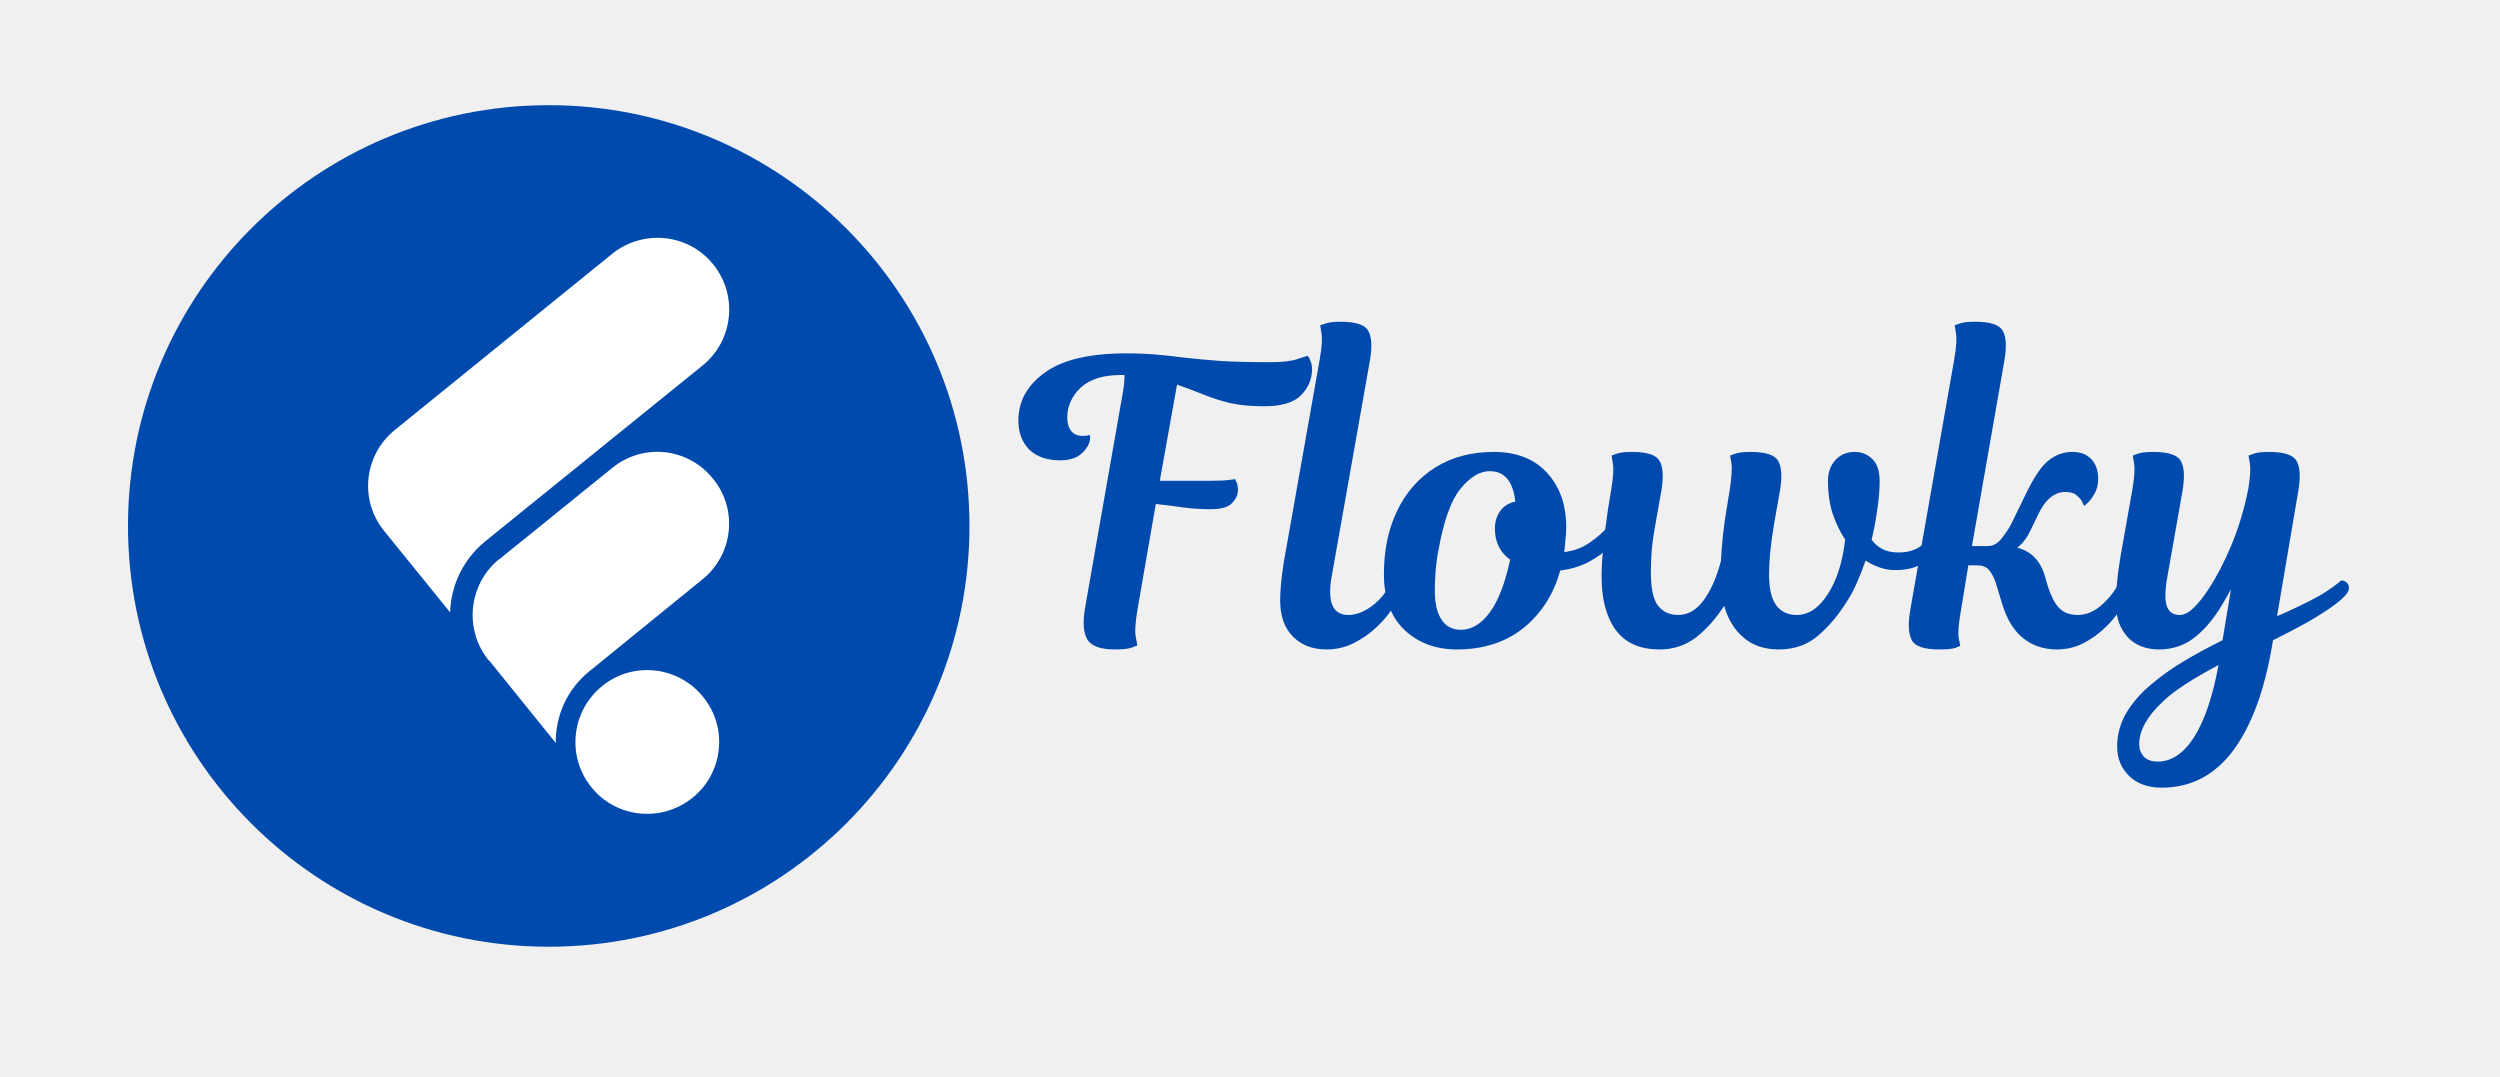
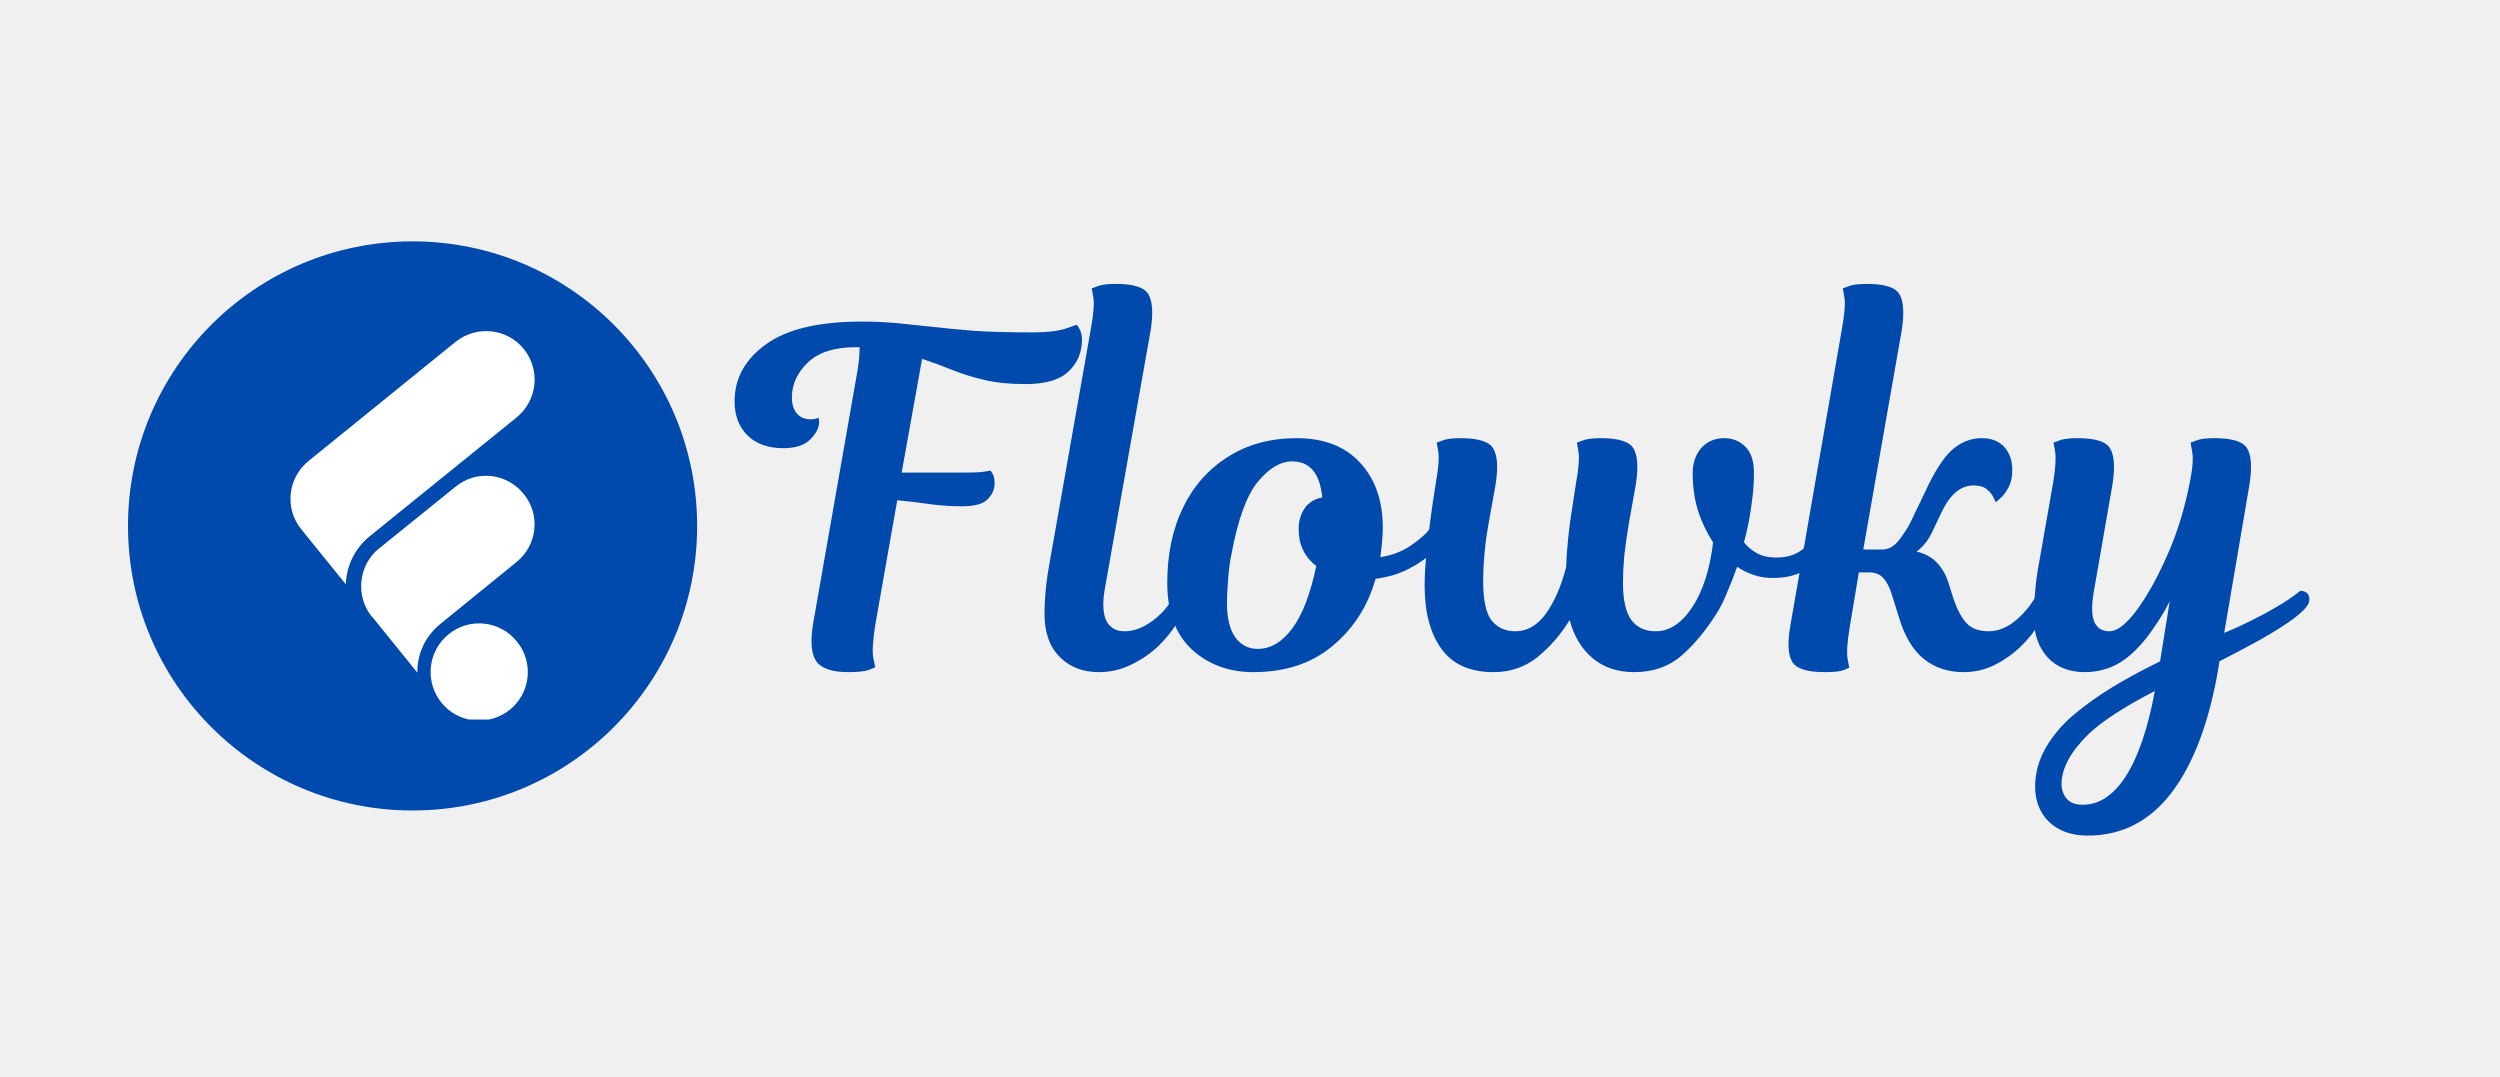
<svg xmlns="http://www.w3.org/2000/svg" width="130" zoomAndPan="magnify" viewBox="0 0 97.5 42" height="56" preserveAspectRatio="xMidYMid meet" version="1.0">
  <defs>
    <g />
-     <clipPath id="da5f9f1487">
-       <path d="M 4.992 4.102 L 37.809 4.102 L 37.809 36.922 L 4.992 36.922 Z M 4.992 4.102 " clip-rule="nonzero" />
+     <clipPath id="70f4bdbe2b">
+       <path d="M 4.992 9.414 L 27.188 9.414 L 27.188 31.609 L 4.992 31.609 Z M 4.992 9.414 " clip-rule="nonzero" />
    </clipPath>
-     <clipPath id="61a00a6dac">
-       <path d="M 21.402 4.102 C 12.34 4.102 4.992 11.449 4.992 20.512 C 4.992 29.574 12.34 36.922 21.402 36.922 C 30.465 36.922 37.809 29.574 37.809 20.512 C 37.809 11.449 30.465 4.102 21.402 4.102 Z M 21.402 4.102 " clip-rule="nonzero" />
+     <clipPath id="a6959a9158">
+       <path d="M 16.09 9.414 C 9.961 9.414 4.992 14.383 4.992 20.512 C 4.992 26.641 9.961 31.609 16.09 31.609 C 22.219 31.609 27.188 26.641 27.188 20.512 C 27.188 14.383 22.219 9.414 16.09 9.414 Z M 16.09 9.414 " clip-rule="nonzero" />
    </clipPath>
-     <clipPath id="0f1ac8acbd">
-       <path d="M 0.992 0.102 L 33.809 0.102 L 33.809 32.922 L 0.992 32.922 Z M 0.992 0.102 " clip-rule="nonzero" />
+     <clipPath id="911e4dd68a">
+       <path d="M 0.992 0.414 L 23.188 0.414 L 23.188 22.609 L 0.992 22.609 Z M 0.992 0.414 " clip-rule="nonzero" />
    </clipPath>
-     <clipPath id="85d4e91016">
-       <path d="M 17.402 0.102 C 8.34 0.102 0.992 7.449 0.992 16.512 C 0.992 25.574 8.34 32.922 17.402 32.922 C 26.465 32.922 33.809 25.574 33.809 16.512 C 33.809 7.449 26.465 0.102 17.402 0.102 Z M 17.402 0.102 " clip-rule="nonzero" />
+     <clipPath id="d7b72956a8">
+       <path d="M 12.09 0.414 C 5.961 0.414 0.992 5.383 0.992 11.512 C 0.992 17.641 5.961 22.609 12.09 22.609 C 18.219 22.609 23.188 17.641 23.188 11.512 C 23.188 5.383 18.219 0.414 12.09 0.414 Z M 12.09 0.414 " clip-rule="nonzero" />
    </clipPath>
-     <clipPath id="a513900adc">
-       <rect x="0" width="34" y="0" height="33" />
+     <clipPath id="b9352c5753">
+       <rect x="0" width="24" y="0" height="23" />
    </clipPath>
-     <clipPath id="f6aa924a7e">
-       <path d="M 14.004 9 L 28.656 9 L 28.656 24 L 14.004 24 Z M 14.004 9 " clip-rule="nonzero" />
+     <clipPath id="442fb3a823">
+       <path d="M 11.086 12.68 L 21 12.68 L 21 23 L 11.086 23 Z M 11.086 12.68 " clip-rule="nonzero" />
    </clipPath>
-     <clipPath id="e94c959887">
-       <path d="M 22 26 L 28.656 26 L 28.656 32 L 22 32 Z M 22 26 " clip-rule="nonzero" />
+     <clipPath id="de5b336e53">
+       <path d="M 16 24 L 21 24 L 21 28.062 L 16 28.062 Z M 16 24 " clip-rule="nonzero" />
    </clipPath>
-     <clipPath id="4796b0e611">
-       <path d="M 18 17 L 28.656 17 L 28.656 29 L 18 29 Z M 18 17 " clip-rule="nonzero" />
-     </clipPath>
-     <clipPath id="6c332c269b">
-       <rect x="0" width="56" y="0" height="24" />
+     <clipPath id="0a2c8c08a5">
+       <rect x="0" width="65" y="0" height="28" />
    </clipPath>
  </defs>
-   <g clip-path="url(#da5f9f1487)">
-     <g clip-path="url(#61a00a6dac)">
-       <g transform="matrix(1, 0, 0, 1, 4, 4)">
-         <g clip-path="url(#a513900adc)">
-           <g clip-path="url(#0f1ac8acbd)">
-             <g clip-path="url(#85d4e91016)">
-               <path fill="#004aad" d="M 0.992 0.102 L 33.809 0.102 L 33.809 32.922 L 0.992 32.922 Z M 0.992 0.102 " fill-opacity="1" fill-rule="nonzero" />
+   <g clip-path="url(#70f4bdbe2b)">
+     <g clip-path="url(#a6959a9158)">
+       <g transform="matrix(1, 0, 0, 1, 4, 9)">
+         <g clip-path="url(#b9352c5753)">
+           <g clip-path="url(#911e4dd68a)">
+             <g clip-path="url(#d7b72956a8)">
+               <path fill="#004aad" d="M 0.992 0.414 L 23.188 0.414 L 23.188 22.609 L 0.992 22.609 Z M 0.992 0.414 " fill-opacity="1" fill-rule="nonzero" />
            </g>
          </g>
        </g>
      </g>
    </g>
  </g>
-   <g clip-path="url(#f6aa924a7e)">
-     <path fill="#ffffff" d="M 15.402 16.766 L 23.871 9.902 C 25.078 8.93 26.848 9.105 27.82 10.316 C 28.789 11.523 28.602 13.289 27.391 14.262 L 18.922 21.113 C 18.055 21.82 17.582 22.852 17.555 23.883 L 14.988 20.715 L 14.977 20.699 C 14.004 19.508 14.195 17.738 15.402 16.766 Z M 15.402 16.766 " fill-opacity="1" fill-rule="evenodd" />
+   <g clip-path="url(#442fb3a823)">
+     <path fill="#ffffff" d="M 12.035 17.977 L 17.762 13.336 C 18.578 12.68 19.773 12.797 20.43 13.613 C 21.09 14.434 20.957 15.629 20.141 16.285 L 14.414 20.918 C 13.828 21.395 13.508 22.09 13.488 22.789 L 11.754 20.648 L 11.746 20.637 C 11.09 19.832 11.219 18.637 12.035 17.977 Z M 12.035 17.977 " fill-opacity="1" fill-rule="evenodd" />
  </g>
-   <g clip-path="url(#e94c959887)">
-     <path fill="#ffffff" d="M 23.488 26.754 C 24.68 25.781 26.449 25.973 27.422 27.18 C 28.395 28.375 28.215 30.141 27.008 31.113 C 25.801 32.086 24.031 31.91 23.062 30.699 C 22.09 29.492 22.281 27.727 23.488 26.754 Z M 23.488 26.754 " fill-opacity="1" fill-rule="evenodd" />
+   <g clip-path="url(#de5b336e53)">
+     <path fill="#ffffff" d="M 17.504 24.73 C 18.309 24.074 19.504 24.203 20.16 25.02 C 20.82 25.828 20.699 27.023 19.883 27.68 C 19.066 28.336 17.871 28.219 17.215 27.402 C 16.555 26.582 16.684 25.387 17.504 24.73 Z M 17.504 24.73 " fill-opacity="1" fill-rule="evenodd" />
  </g>
-   <g clip-path="url(#4796b0e611)">
-     <path fill="#ffffff" d="M 23.871 18.254 C 25.078 17.266 26.832 17.457 27.805 18.668 C 28.789 19.859 28.598 21.629 27.391 22.598 L 23.004 26.164 C 22.117 26.871 21.66 27.918 21.676 28.977 L 19.07 25.75 L 19.055 25.75 C 18.082 24.543 18.273 22.777 19.469 21.805 L 19.48 21.805 Z M 23.871 18.254 " fill-opacity="1" fill-rule="evenodd" />
-   </g>
-   <g transform="matrix(1, 0, 0, 1, 38, 8)">
-     <g clip-path="url(#6c332c269b)">
+   <path fill="#ffffff" d="M 17.762 18.984 C 18.578 18.316 19.762 18.445 20.422 19.262 C 21.09 20.07 20.957 21.266 20.141 21.922 L 17.176 24.332 C 16.578 24.812 16.266 25.52 16.277 26.234 L 14.516 24.055 L 14.504 24.055 C 13.848 23.238 13.977 22.043 14.785 21.383 L 14.793 21.383 Z M 17.762 18.984 " fill-opacity="1" fill-rule="evenodd" />
+   <g transform="matrix(1, 0, 0, 1, 27, 6)">
+     <g clip-path="url(#0a2c8c08a5)">
      <g fill="#004aad" fill-opacity="1">
-         <g transform="translate(2.02927, 17.32814)">
+         <g transform="translate(2.008508, 20.21339)">
          <g>
-             <path d="M 3.891 -11.547 C 4.316 -11.547 4.707 -11.531 5.062 -11.5 C 5.426 -11.469 5.805 -11.426 6.203 -11.375 C 6.598 -11.332 7.055 -11.289 7.578 -11.25 C 8.098 -11.219 8.742 -11.203 9.516 -11.203 C 9.973 -11.203 10.328 -11.242 10.578 -11.328 C 10.836 -11.41 10.969 -11.453 10.969 -11.453 C 11.008 -11.41 11.047 -11.344 11.078 -11.25 C 11.117 -11.164 11.141 -11.062 11.141 -10.938 C 11.141 -10.539 10.992 -10.195 10.703 -9.906 C 10.422 -9.625 9.945 -9.484 9.281 -9.484 C 8.77 -9.484 8.32 -9.523 7.938 -9.609 C 7.562 -9.703 7.207 -9.816 6.875 -9.953 C 6.551 -10.086 6.219 -10.211 5.875 -10.328 L 5.203 -6.578 L 7.219 -6.578 C 7.5 -6.578 7.723 -6.586 7.891 -6.609 C 8.055 -6.629 8.141 -6.641 8.141 -6.641 C 8.141 -6.641 8.156 -6.602 8.188 -6.531 C 8.227 -6.469 8.25 -6.363 8.25 -6.219 C 8.25 -6.031 8.172 -5.859 8.016 -5.703 C 7.867 -5.547 7.594 -5.469 7.188 -5.469 C 6.852 -5.469 6.516 -5.488 6.172 -5.531 C 5.828 -5.582 5.453 -5.629 5.047 -5.672 L 4.344 -1.625 C 4.25 -1.082 4.223 -0.703 4.266 -0.484 C 4.305 -0.266 4.328 -0.156 4.328 -0.156 C 4.328 -0.156 4.258 -0.129 4.125 -0.078 C 3.988 -0.023 3.766 0 3.453 0 C 2.891 0 2.531 -0.129 2.375 -0.391 C 2.219 -0.648 2.191 -1.078 2.297 -1.672 L 3.75 -9.953 C 3.781 -10.129 3.801 -10.27 3.812 -10.375 C 3.82 -10.488 3.828 -10.598 3.828 -10.703 L 3.688 -10.703 C 2.988 -10.703 2.461 -10.535 2.109 -10.203 C 1.766 -9.867 1.594 -9.484 1.594 -9.047 C 1.594 -8.828 1.645 -8.648 1.75 -8.516 C 1.852 -8.391 2.004 -8.328 2.203 -8.328 C 2.285 -8.328 2.348 -8.332 2.391 -8.344 C 2.441 -8.363 2.469 -8.375 2.469 -8.375 C 2.469 -8.375 2.469 -8.363 2.469 -8.344 C 2.477 -8.32 2.484 -8.289 2.484 -8.25 C 2.484 -8.062 2.383 -7.867 2.188 -7.672 C 1.988 -7.473 1.695 -7.375 1.312 -7.375 C 0.801 -7.375 0.398 -7.516 0.109 -7.797 C -0.172 -8.086 -0.312 -8.461 -0.312 -8.922 C -0.312 -9.68 0.031 -10.305 0.719 -10.797 C 1.406 -11.297 2.461 -11.547 3.891 -11.547 Z M 3.891 -11.547 " />
+             <path d="M 4.609 -13.672 C 5.109 -13.672 5.57 -13.648 6 -13.609 C 6.426 -13.566 6.875 -13.52 7.344 -13.469 C 7.812 -13.414 8.352 -13.363 8.969 -13.312 C 9.594 -13.27 10.359 -13.25 11.266 -13.25 C 11.805 -13.25 12.227 -13.297 12.531 -13.391 C 12.832 -13.492 12.984 -13.547 12.984 -13.547 C 13.035 -13.492 13.082 -13.414 13.125 -13.312 C 13.164 -13.219 13.188 -13.098 13.188 -12.953 C 13.188 -12.473 13.016 -12.066 12.672 -11.734 C 12.328 -11.398 11.766 -11.234 10.984 -11.234 C 10.379 -11.234 9.852 -11.285 9.406 -11.391 C 8.957 -11.492 8.535 -11.625 8.141 -11.781 C 7.754 -11.938 7.359 -12.082 6.953 -12.219 L 6.156 -7.781 L 8.547 -7.781 C 8.879 -7.781 9.141 -7.789 9.328 -7.812 C 9.523 -7.844 9.625 -7.859 9.625 -7.859 C 9.625 -7.859 9.648 -7.816 9.703 -7.734 C 9.754 -7.66 9.781 -7.535 9.781 -7.359 C 9.781 -7.129 9.688 -6.922 9.5 -6.734 C 9.32 -6.555 8.992 -6.469 8.516 -6.469 C 8.109 -6.469 7.703 -6.492 7.297 -6.547 C 6.891 -6.609 6.453 -6.66 5.984 -6.703 L 5.141 -1.922 C 5.035 -1.285 5.004 -0.836 5.047 -0.578 C 5.098 -0.316 5.125 -0.188 5.125 -0.188 C 5.125 -0.188 5.047 -0.156 4.891 -0.094 C 4.734 -0.031 4.461 0 4.078 0 C 3.41 0 2.984 -0.156 2.797 -0.469 C 2.617 -0.781 2.594 -1.285 2.719 -1.984 L 4.438 -11.781 C 4.469 -11.988 4.488 -12.156 4.5 -12.281 C 4.508 -12.414 4.516 -12.547 4.516 -12.672 L 4.359 -12.672 C 3.535 -12.672 2.914 -12.473 2.5 -12.078 C 2.082 -11.68 1.875 -11.223 1.875 -10.703 C 1.875 -10.453 1.938 -10.25 2.062 -10.094 C 2.195 -9.938 2.379 -9.859 2.609 -9.859 C 2.703 -9.859 2.773 -9.867 2.828 -9.891 C 2.891 -9.91 2.922 -9.922 2.922 -9.922 C 2.922 -9.922 2.922 -9.906 2.922 -9.875 C 2.93 -9.852 2.938 -9.812 2.938 -9.75 C 2.938 -9.531 2.82 -9.305 2.594 -9.078 C 2.363 -8.848 2.016 -8.734 1.547 -8.734 C 0.953 -8.734 0.484 -8.898 0.141 -9.234 C -0.191 -9.566 -0.359 -10.008 -0.359 -10.562 C -0.359 -11.457 0.047 -12.195 0.859 -12.781 C 1.672 -13.375 2.922 -13.672 4.609 -13.672 Z M 4.609 -13.672 " />
          </g>
        </g>
      </g>
      <g fill="#004aad" fill-opacity="1">
-         <g transform="translate(12.23817, 17.32814)">
+         <g transform="translate(14.09376, 20.21339)">
          <g>
-             <path d="M -0.172 -3.391 L 1.234 -11.328 C 1.316 -11.805 1.336 -12.145 1.297 -12.344 C 1.266 -12.539 1.25 -12.641 1.25 -12.641 C 1.25 -12.641 1.312 -12.66 1.438 -12.703 C 1.562 -12.754 1.766 -12.781 2.047 -12.781 C 2.641 -12.781 3 -12.66 3.125 -12.422 C 3.258 -12.191 3.281 -11.805 3.188 -11.266 L 1.672 -2.703 C 1.609 -2.242 1.633 -1.898 1.75 -1.672 C 1.863 -1.453 2.062 -1.344 2.344 -1.344 C 2.645 -1.344 2.957 -1.461 3.281 -1.703 C 3.602 -1.941 3.859 -2.27 4.047 -2.688 C 4.148 -2.688 4.227 -2.656 4.281 -2.594 C 4.344 -2.531 4.363 -2.426 4.344 -2.281 C 4.301 -2.07 4.203 -1.836 4.047 -1.578 C 3.891 -1.328 3.68 -1.082 3.422 -0.844 C 3.16 -0.602 2.863 -0.398 2.531 -0.234 C 2.207 -0.078 1.863 0 1.5 0 C 0.957 0 0.52 -0.164 0.188 -0.5 C -0.145 -0.832 -0.312 -1.305 -0.312 -1.922 C -0.312 -2.078 -0.301 -2.281 -0.281 -2.531 C -0.258 -2.789 -0.223 -3.078 -0.172 -3.391 Z M -0.172 -3.391 " />
+             <path d="M -0.203 -4.016 L 1.453 -13.406 C 1.555 -13.977 1.586 -14.379 1.547 -14.609 C 1.504 -14.848 1.484 -14.969 1.484 -14.969 C 1.484 -14.969 1.555 -14.992 1.703 -15.047 C 1.848 -15.109 2.086 -15.141 2.422 -15.141 C 3.129 -15.141 3.555 -15 3.703 -14.719 C 3.859 -14.438 3.883 -13.973 3.781 -13.328 L 1.984 -3.188 C 1.898 -2.656 1.926 -2.254 2.062 -1.984 C 2.207 -1.723 2.441 -1.594 2.766 -1.594 C 3.129 -1.594 3.5 -1.734 3.875 -2.016 C 4.258 -2.297 4.566 -2.68 4.797 -3.172 C 4.922 -3.172 5.016 -3.133 5.078 -3.062 C 5.141 -2.988 5.16 -2.867 5.141 -2.703 C 5.086 -2.453 4.969 -2.176 4.781 -1.875 C 4.594 -1.57 4.348 -1.273 4.047 -0.984 C 3.742 -0.703 3.395 -0.469 3 -0.281 C 2.613 -0.094 2.203 0 1.766 0 C 1.141 0 0.629 -0.195 0.234 -0.594 C -0.16 -0.988 -0.359 -1.551 -0.359 -2.281 C -0.359 -2.457 -0.348 -2.695 -0.328 -3 C -0.305 -3.312 -0.266 -3.648 -0.203 -4.016 Z M -0.203 -4.016 " />
          </g>
        </g>
      </g>
      <g fill="#004aad" fill-opacity="1">
-         <g transform="translate(16.44174, 17.32814)">
+         <g transform="translate(19.06993, 20.21339)">
          <g>
-             <path d="M 3.812 -7.703 C 4.707 -7.703 5.398 -7.43 5.891 -6.891 C 6.391 -6.348 6.641 -5.641 6.641 -4.766 C 6.641 -4.598 6.629 -4.43 6.609 -4.266 C 6.598 -4.098 6.582 -3.941 6.562 -3.797 C 6.957 -3.848 7.289 -3.973 7.562 -4.172 C 7.844 -4.367 8.055 -4.551 8.203 -4.719 C 8.348 -4.895 8.422 -4.984 8.422 -4.984 C 8.641 -4.984 8.734 -4.859 8.703 -4.609 C 8.672 -4.43 8.551 -4.234 8.344 -4.016 C 8.133 -3.797 7.863 -3.598 7.531 -3.422 C 7.195 -3.242 6.82 -3.129 6.406 -3.078 C 6.156 -2.16 5.68 -1.414 4.984 -0.844 C 4.285 -0.281 3.414 0 2.375 0 C 1.562 0 0.883 -0.25 0.344 -0.75 C -0.195 -1.258 -0.469 -1.988 -0.469 -2.938 C -0.469 -3.875 -0.297 -4.695 0.047 -5.406 C 0.391 -6.125 0.883 -6.688 1.531 -7.094 C 2.176 -7.5 2.938 -7.703 3.812 -7.703 Z M 3.859 -4.719 C 3.859 -4.977 3.926 -5.203 4.062 -5.391 C 4.195 -5.586 4.395 -5.711 4.656 -5.766 C 4.57 -6.555 4.238 -6.953 3.656 -6.953 C 3.27 -6.953 2.891 -6.723 2.516 -6.266 C 2.148 -5.816 1.863 -5.016 1.656 -3.859 C 1.613 -3.672 1.578 -3.41 1.547 -3.078 C 1.523 -2.742 1.516 -2.477 1.516 -2.281 C 1.516 -1.801 1.602 -1.426 1.781 -1.156 C 1.957 -0.895 2.207 -0.766 2.531 -0.766 C 2.945 -0.766 3.32 -0.988 3.656 -1.438 C 3.988 -1.883 4.254 -2.57 4.453 -3.5 C 4.055 -3.789 3.859 -4.195 3.859 -4.719 Z M 3.859 -4.719 " />
+             <path d="M 4.5 -9.125 C 5.57 -9.125 6.398 -8.801 6.984 -8.156 C 7.566 -7.52 7.859 -6.68 7.859 -5.641 C 7.859 -5.441 7.848 -5.242 7.828 -5.047 C 7.805 -4.859 7.785 -4.672 7.766 -4.484 C 8.223 -4.555 8.617 -4.707 8.953 -4.938 C 9.285 -5.164 9.535 -5.383 9.703 -5.594 C 9.879 -5.801 9.969 -5.906 9.969 -5.906 C 10.227 -5.906 10.336 -5.754 10.297 -5.453 C 10.266 -5.242 10.125 -5.008 9.875 -4.75 C 9.625 -4.488 9.301 -4.254 8.906 -4.047 C 8.508 -3.836 8.066 -3.703 7.578 -3.641 C 7.273 -2.566 6.711 -1.691 5.891 -1.016 C 5.078 -0.336 4.051 0 2.812 0 C 1.852 0 1.051 -0.297 0.406 -0.891 C -0.227 -1.484 -0.547 -2.348 -0.547 -3.484 C -0.547 -4.586 -0.344 -5.562 0.062 -6.406 C 0.469 -7.25 1.051 -7.91 1.812 -8.391 C 2.57 -8.879 3.469 -9.125 4.5 -9.125 Z M 4.578 -5.578 C 4.578 -5.891 4.656 -6.16 4.812 -6.391 C 4.969 -6.617 5.195 -6.758 5.5 -6.812 C 5.406 -7.75 5.016 -8.219 4.328 -8.219 C 3.867 -8.219 3.422 -7.953 2.984 -7.422 C 2.547 -6.891 2.203 -5.941 1.953 -4.578 C 1.898 -4.348 1.859 -4.035 1.828 -3.641 C 1.797 -3.242 1.781 -2.93 1.781 -2.703 C 1.781 -2.129 1.883 -1.688 2.094 -1.375 C 2.312 -1.062 2.609 -0.906 2.984 -0.906 C 3.484 -0.906 3.93 -1.172 4.328 -1.703 C 4.723 -2.234 5.035 -3.047 5.266 -4.141 C 4.805 -4.492 4.578 -4.973 4.578 -5.578 Z M 4.578 -5.578 " />
          </g>
        </g>
      </g>
      <g fill="#004aad" fill-opacity="1">
-         <g transform="translate(24.61791, 17.32814)">
+         <g transform="translate(28.74885, 20.21339)">
          <g>
-             <path d="M 11.312 -3.094 C 11.082 -3.094 10.867 -3.129 10.672 -3.203 C 10.473 -3.273 10.297 -3.363 10.141 -3.469 C 10.035 -3.164 9.926 -2.883 9.812 -2.625 C 9.695 -2.363 9.578 -2.133 9.453 -1.938 C 9.109 -1.375 8.723 -0.91 8.297 -0.547 C 7.879 -0.18 7.363 0 6.75 0 C 6.207 0 5.754 -0.148 5.391 -0.453 C 5.023 -0.766 4.77 -1.18 4.625 -1.703 C 4.32 -1.223 3.961 -0.816 3.547 -0.484 C 3.129 -0.16 2.648 0 2.109 0 C 1.336 0 0.766 -0.254 0.391 -0.766 C 0.023 -1.273 -0.156 -1.969 -0.156 -2.844 C -0.156 -3.227 -0.129 -3.641 -0.078 -4.078 C -0.035 -4.516 0.02 -4.977 0.094 -5.469 L 0.219 -6.234 C 0.301 -6.723 0.32 -7.066 0.281 -7.266 C 0.25 -7.461 0.234 -7.562 0.234 -7.562 C 0.234 -7.562 0.289 -7.582 0.406 -7.625 C 0.531 -7.676 0.738 -7.703 1.031 -7.703 C 1.625 -7.703 1.984 -7.582 2.109 -7.344 C 2.242 -7.113 2.266 -6.723 2.172 -6.172 L 1.953 -4.938 C 1.879 -4.539 1.828 -4.18 1.797 -3.859 C 1.773 -3.535 1.766 -3.25 1.766 -3 C 1.766 -2.375 1.859 -1.941 2.047 -1.703 C 2.242 -1.461 2.504 -1.344 2.828 -1.344 C 3.211 -1.344 3.547 -1.535 3.828 -1.922 C 4.109 -2.305 4.332 -2.816 4.5 -3.453 C 4.531 -4.109 4.602 -4.781 4.719 -5.469 L 4.844 -6.234 C 4.914 -6.723 4.938 -7.066 4.906 -7.266 C 4.875 -7.461 4.859 -7.562 4.859 -7.562 C 4.859 -7.562 4.914 -7.582 5.031 -7.625 C 5.156 -7.676 5.363 -7.703 5.656 -7.703 C 6.25 -7.703 6.609 -7.582 6.734 -7.344 C 6.867 -7.113 6.891 -6.723 6.797 -6.172 L 6.578 -4.938 C 6.504 -4.5 6.453 -4.125 6.422 -3.812 C 6.391 -3.5 6.375 -3.207 6.375 -2.938 C 6.375 -2.375 6.469 -1.969 6.656 -1.719 C 6.844 -1.469 7.109 -1.344 7.453 -1.344 C 7.91 -1.344 8.312 -1.609 8.656 -2.141 C 9.008 -2.672 9.238 -3.383 9.344 -4.281 C 9.133 -4.602 8.969 -4.953 8.844 -5.328 C 8.727 -5.711 8.672 -6.125 8.672 -6.562 C 8.672 -6.895 8.766 -7.164 8.953 -7.375 C 9.148 -7.594 9.406 -7.703 9.719 -7.703 C 9.988 -7.703 10.219 -7.609 10.406 -7.422 C 10.594 -7.242 10.688 -6.953 10.688 -6.547 C 10.688 -6.203 10.656 -5.832 10.594 -5.438 C 10.539 -5.051 10.469 -4.664 10.375 -4.281 C 10.477 -4.133 10.613 -4.016 10.781 -3.922 C 10.957 -3.828 11.172 -3.781 11.422 -3.781 C 11.711 -3.781 11.961 -3.836 12.172 -3.953 C 12.379 -4.078 12.547 -4.219 12.672 -4.375 C 12.805 -4.539 12.906 -4.68 12.969 -4.797 C 13.031 -4.922 13.062 -4.984 13.062 -4.984 C 13.188 -4.984 13.27 -4.941 13.312 -4.859 C 13.352 -4.773 13.363 -4.691 13.344 -4.609 C 13.312 -4.43 13.211 -4.223 13.047 -3.984 C 12.891 -3.742 12.664 -3.535 12.375 -3.359 C 12.082 -3.18 11.727 -3.094 11.312 -3.094 Z M 11.312 -3.094 " />
+             <path d="M 13.391 -3.672 C 13.117 -3.672 12.863 -3.711 12.625 -3.797 C 12.383 -3.879 12.176 -3.984 12 -4.109 C 11.875 -3.754 11.742 -3.422 11.609 -3.109 C 11.484 -2.797 11.348 -2.523 11.203 -2.297 C 10.785 -1.629 10.328 -1.078 9.828 -0.641 C 9.328 -0.211 8.711 0 7.984 0 C 7.336 0 6.797 -0.18 6.359 -0.547 C 5.93 -0.91 5.633 -1.406 5.469 -2.031 C 5.113 -1.457 4.691 -0.973 4.203 -0.578 C 3.711 -0.191 3.145 0 2.5 0 C 1.582 0 0.906 -0.301 0.469 -0.906 C 0.031 -1.508 -0.188 -2.332 -0.188 -3.375 C -0.188 -3.82 -0.156 -4.301 -0.094 -4.812 C -0.039 -5.332 0.023 -5.883 0.109 -6.469 L 0.25 -7.391 C 0.352 -7.953 0.383 -8.352 0.344 -8.594 C 0.301 -8.832 0.281 -8.953 0.281 -8.953 C 0.281 -8.953 0.352 -8.977 0.5 -9.031 C 0.645 -9.094 0.883 -9.125 1.219 -9.125 C 1.926 -9.125 2.352 -8.984 2.5 -8.703 C 2.656 -8.422 2.68 -7.957 2.578 -7.312 L 2.312 -5.828 C 2.227 -5.367 2.172 -4.945 2.141 -4.562 C 2.109 -4.188 2.094 -3.852 2.094 -3.562 C 2.094 -2.812 2.203 -2.297 2.422 -2.016 C 2.648 -1.734 2.961 -1.594 3.359 -1.594 C 3.805 -1.594 4.195 -1.816 4.531 -2.266 C 4.863 -2.723 5.129 -3.328 5.328 -4.078 C 5.359 -4.859 5.441 -5.656 5.578 -6.469 L 5.719 -7.391 C 5.82 -7.953 5.852 -8.352 5.812 -8.594 C 5.77 -8.832 5.75 -8.953 5.75 -8.953 C 5.75 -8.953 5.82 -8.977 5.969 -9.031 C 6.113 -9.094 6.352 -9.125 6.688 -9.125 C 7.395 -9.125 7.82 -8.984 7.969 -8.703 C 8.125 -8.422 8.148 -7.957 8.047 -7.312 L 7.781 -5.828 C 7.695 -5.316 7.633 -4.875 7.594 -4.5 C 7.562 -4.133 7.547 -3.797 7.547 -3.484 C 7.547 -2.816 7.656 -2.332 7.875 -2.031 C 8.094 -1.738 8.41 -1.594 8.828 -1.594 C 9.359 -1.594 9.832 -1.906 10.25 -2.531 C 10.664 -3.164 10.938 -4.008 11.062 -5.062 C 10.812 -5.445 10.613 -5.863 10.469 -6.312 C 10.332 -6.758 10.266 -7.242 10.266 -7.766 C 10.266 -8.148 10.375 -8.473 10.594 -8.734 C 10.82 -8.992 11.125 -9.125 11.5 -9.125 C 11.82 -9.125 12.094 -9.016 12.312 -8.797 C 12.539 -8.586 12.656 -8.238 12.656 -7.75 C 12.656 -7.332 12.617 -6.895 12.547 -6.438 C 12.484 -5.977 12.391 -5.52 12.266 -5.062 C 12.398 -4.895 12.566 -4.754 12.766 -4.641 C 12.973 -4.523 13.223 -4.469 13.516 -4.469 C 13.867 -4.469 14.164 -4.539 14.406 -4.688 C 14.645 -4.832 14.844 -5 15 -5.188 C 15.164 -5.375 15.285 -5.539 15.359 -5.688 C 15.43 -5.832 15.469 -5.906 15.469 -5.906 C 15.613 -5.906 15.707 -5.852 15.75 -5.75 C 15.801 -5.645 15.816 -5.547 15.797 -5.453 C 15.754 -5.242 15.641 -4.992 15.453 -4.703 C 15.266 -4.422 14.992 -4.176 14.641 -3.969 C 14.297 -3.77 13.879 -3.672 13.391 -3.672 Z M 13.391 -3.672 " />
          </g>
        </g>
      </g>
      <g fill="#004aad" fill-opacity="1">
-         <g transform="translate(36.88988, 17.32814)">
+         <g transform="translate(43.27635, 20.21339)">
          <g>
-             <path d="M 1.875 -3.281 L 1.578 -1.469 C 1.492 -0.977 1.469 -0.633 1.5 -0.438 C 1.539 -0.238 1.562 -0.141 1.562 -0.141 C 1.562 -0.141 1.5 -0.113 1.375 -0.062 C 1.25 -0.02 1.039 0 0.75 0 C 0.156 0 -0.203 -0.117 -0.328 -0.359 C -0.461 -0.598 -0.484 -0.988 -0.391 -1.531 L 1.328 -11.328 C 1.41 -11.805 1.43 -12.145 1.391 -12.344 C 1.359 -12.539 1.344 -12.641 1.344 -12.641 C 1.344 -12.641 1.398 -12.66 1.516 -12.703 C 1.641 -12.754 1.848 -12.781 2.141 -12.781 C 2.734 -12.781 3.094 -12.66 3.219 -12.422 C 3.352 -12.191 3.375 -11.805 3.281 -11.266 L 2.016 -4.031 L 2.641 -4.031 C 2.836 -4.031 3.016 -4.129 3.172 -4.328 C 3.336 -4.535 3.469 -4.734 3.562 -4.922 L 4.156 -6.141 C 4.469 -6.773 4.758 -7.191 5.031 -7.391 C 5.301 -7.598 5.602 -7.703 5.938 -7.703 C 6.25 -7.703 6.492 -7.609 6.672 -7.422 C 6.848 -7.234 6.938 -6.977 6.938 -6.656 C 6.938 -6.426 6.891 -6.234 6.797 -6.078 C 6.711 -5.922 6.625 -5.801 6.531 -5.719 C 6.438 -5.633 6.391 -5.594 6.391 -5.594 C 6.391 -5.594 6.367 -5.641 6.328 -5.734 C 6.285 -5.828 6.211 -5.914 6.109 -6 C 6.016 -6.094 5.863 -6.141 5.656 -6.141 C 5.219 -6.141 4.859 -5.832 4.578 -5.219 L 4.312 -4.672 C 4.176 -4.367 4 -4.133 3.781 -3.969 C 4.062 -3.895 4.285 -3.77 4.453 -3.594 C 4.617 -3.426 4.742 -3.219 4.828 -2.969 L 4.984 -2.438 C 5.098 -2.082 5.238 -1.812 5.406 -1.625 C 5.582 -1.438 5.828 -1.344 6.141 -1.344 C 6.473 -1.344 6.789 -1.477 7.094 -1.75 C 7.395 -2.02 7.629 -2.332 7.797 -2.688 C 7.898 -2.688 7.977 -2.656 8.031 -2.594 C 8.094 -2.531 8.113 -2.426 8.094 -2.281 C 8.062 -2.07 7.969 -1.836 7.812 -1.578 C 7.656 -1.328 7.453 -1.082 7.203 -0.844 C 6.953 -0.602 6.664 -0.398 6.344 -0.234 C 6.031 -0.078 5.691 0 5.328 0 C 4.816 0 4.379 -0.145 4.016 -0.438 C 3.648 -0.727 3.375 -1.18 3.188 -1.797 L 2.938 -2.625 C 2.863 -2.832 2.773 -2.992 2.672 -3.109 C 2.566 -3.223 2.41 -3.281 2.203 -3.281 Z M 1.875 -3.281 " />
+             <path d="M 2.219 -3.891 L 1.859 -1.734 C 1.766 -1.16 1.738 -0.754 1.781 -0.516 C 1.82 -0.285 1.844 -0.172 1.844 -0.172 C 1.844 -0.172 1.77 -0.141 1.625 -0.078 C 1.477 -0.023 1.234 0 0.891 0 C 0.18 0 -0.242 -0.141 -0.391 -0.422 C -0.547 -0.711 -0.566 -1.176 -0.453 -1.812 L 1.562 -13.406 C 1.664 -13.977 1.695 -14.379 1.656 -14.609 C 1.613 -14.848 1.594 -14.969 1.594 -14.969 C 1.594 -14.969 1.664 -14.992 1.812 -15.047 C 1.957 -15.109 2.195 -15.141 2.531 -15.141 C 3.238 -15.141 3.664 -15 3.812 -14.719 C 3.969 -14.438 3.992 -13.973 3.891 -13.328 L 2.391 -4.781 L 3.125 -4.781 C 3.363 -4.781 3.578 -4.895 3.766 -5.125 C 3.953 -5.363 4.102 -5.594 4.219 -5.812 L 4.922 -7.281 C 5.285 -8.02 5.629 -8.508 5.953 -8.75 C 6.273 -9 6.629 -9.125 7.016 -9.125 C 7.391 -9.125 7.68 -9.008 7.891 -8.781 C 8.098 -8.551 8.203 -8.25 8.203 -7.875 C 8.203 -7.602 8.148 -7.375 8.047 -7.188 C 7.941 -7 7.832 -6.859 7.719 -6.766 C 7.613 -6.672 7.562 -6.625 7.562 -6.625 C 7.562 -6.625 7.535 -6.676 7.484 -6.781 C 7.441 -6.895 7.359 -7.004 7.234 -7.109 C 7.117 -7.223 6.938 -7.281 6.688 -7.281 C 6.176 -7.281 5.754 -6.914 5.422 -6.188 L 5.109 -5.531 C 4.953 -5.176 4.738 -4.898 4.469 -4.703 C 4.812 -4.617 5.078 -4.473 5.266 -4.266 C 5.461 -4.055 5.609 -3.805 5.703 -3.516 L 5.906 -2.875 C 6.039 -2.469 6.207 -2.148 6.406 -1.922 C 6.602 -1.703 6.895 -1.594 7.281 -1.594 C 7.664 -1.594 8.035 -1.75 8.391 -2.062 C 8.754 -2.383 9.035 -2.754 9.234 -3.172 C 9.348 -3.172 9.438 -3.133 9.5 -3.062 C 9.57 -2.988 9.598 -2.867 9.578 -2.703 C 9.535 -2.453 9.422 -2.176 9.234 -1.875 C 9.055 -1.57 8.816 -1.273 8.516 -0.984 C 8.223 -0.703 7.891 -0.469 7.516 -0.281 C 7.141 -0.094 6.738 0 6.312 0 C 5.695 0 5.176 -0.172 4.75 -0.516 C 4.32 -0.867 4 -1.41 3.781 -2.141 L 3.484 -3.094 C 3.398 -3.352 3.289 -3.551 3.156 -3.688 C 3.031 -3.82 2.848 -3.891 2.609 -3.891 Z M 2.219 -3.891 " />
          </g>
        </g>
      </g>
      <g fill="#004aad" fill-opacity="1">
-         <g transform="translate(44.83508, 17.32814)">
+         <g transform="translate(52.68186, 20.21339)">
          <g>
-             <path d="M 6.797 -6.172 L 5.969 -1.297 C 5.969 -1.297 6.051 -1.332 6.219 -1.406 C 6.383 -1.477 6.598 -1.578 6.859 -1.703 C 7.129 -1.828 7.41 -1.973 7.703 -2.141 C 7.992 -2.316 8.25 -2.5 8.469 -2.688 C 8.57 -2.688 8.648 -2.656 8.703 -2.594 C 8.766 -2.531 8.785 -2.441 8.766 -2.328 C 8.734 -2.191 8.562 -2.004 8.25 -1.766 C 7.969 -1.555 7.602 -1.32 7.156 -1.062 C 6.707 -0.812 6.258 -0.578 5.812 -0.359 L 5.781 -0.172 C 5.477 1.617 4.969 2.992 4.25 3.953 C 3.531 4.91 2.602 5.391 1.469 5.391 C 0.938 5.391 0.516 5.238 0.203 4.938 C -0.109 4.633 -0.266 4.25 -0.266 3.781 C -0.266 3.32 -0.145 2.883 0.094 2.469 C 0.344 2.062 0.656 1.703 1.031 1.391 C 1.426 1.055 1.836 0.758 2.266 0.5 C 2.691 0.238 3.219 -0.047 3.844 -0.359 L 4.172 -2.344 C 4.066 -2.145 3.961 -1.961 3.859 -1.797 C 3.766 -1.629 3.66 -1.469 3.547 -1.312 C 3.223 -0.863 2.883 -0.531 2.531 -0.312 C 2.176 -0.102 1.789 0 1.375 0 C 0.852 0 0.441 -0.16 0.141 -0.484 C -0.16 -0.816 -0.312 -1.25 -0.312 -1.781 C -0.312 -2.07 -0.297 -2.359 -0.266 -2.641 C -0.242 -2.93 -0.195 -3.281 -0.125 -3.688 L 0.328 -6.234 C 0.41 -6.723 0.43 -7.066 0.391 -7.266 C 0.359 -7.461 0.344 -7.562 0.344 -7.562 C 0.344 -7.562 0.398 -7.582 0.516 -7.625 C 0.641 -7.676 0.848 -7.703 1.141 -7.703 C 1.734 -7.703 2.094 -7.582 2.219 -7.344 C 2.352 -7.113 2.375 -6.723 2.281 -6.172 L 1.656 -2.625 C 1.594 -2.176 1.602 -1.848 1.688 -1.641 C 1.781 -1.441 1.941 -1.344 2.172 -1.344 C 2.348 -1.344 2.531 -1.438 2.719 -1.625 C 2.914 -1.812 3.113 -2.062 3.312 -2.375 C 3.613 -2.832 3.906 -3.395 4.188 -4.062 C 4.469 -4.738 4.688 -5.461 4.844 -6.234 C 4.926 -6.723 4.945 -7.066 4.906 -7.266 C 4.875 -7.461 4.859 -7.562 4.859 -7.562 C 4.859 -7.562 4.914 -7.582 5.031 -7.625 C 5.156 -7.676 5.363 -7.703 5.656 -7.703 C 6.25 -7.703 6.609 -7.582 6.734 -7.344 C 6.867 -7.113 6.891 -6.723 6.797 -6.172 Z M 1.312 4.375 C 1.852 4.375 2.328 4.055 2.734 3.422 C 3.141 2.785 3.457 1.848 3.688 0.609 C 2.676 1.141 1.953 1.613 1.516 2.031 C 0.898 2.613 0.594 3.164 0.594 3.688 C 0.594 3.875 0.648 4.035 0.766 4.172 C 0.891 4.305 1.07 4.375 1.312 4.375 Z M 1.312 4.375 " />
+             <path d="M 8.047 -7.312 L 7.062 -1.531 C 7.062 -1.531 7.16 -1.57 7.359 -1.656 C 7.555 -1.738 7.812 -1.859 8.125 -2.016 C 8.445 -2.172 8.773 -2.348 9.109 -2.547 C 9.453 -2.742 9.758 -2.953 10.031 -3.172 C 10.156 -3.172 10.25 -3.133 10.312 -3.062 C 10.375 -2.988 10.395 -2.883 10.375 -2.75 C 10.344 -2.594 10.145 -2.375 9.781 -2.094 C 9.438 -1.844 9 -1.566 8.469 -1.266 C 7.938 -0.973 7.406 -0.691 6.875 -0.422 L 6.844 -0.203 C 6.488 1.91 5.883 3.535 5.031 4.672 C 4.176 5.805 3.078 6.375 1.734 6.375 C 1.109 6.375 0.609 6.195 0.234 5.844 C -0.129 5.488 -0.312 5.031 -0.312 4.469 C -0.312 3.938 -0.172 3.426 0.109 2.938 C 0.398 2.445 0.77 2.016 1.219 1.641 C 1.688 1.254 2.176 0.906 2.688 0.594 C 3.195 0.281 3.82 -0.055 4.562 -0.422 L 4.938 -2.766 C 4.82 -2.535 4.703 -2.32 4.578 -2.125 C 4.453 -1.926 4.32 -1.734 4.188 -1.547 C 3.812 -1.023 3.414 -0.633 3 -0.375 C 2.582 -0.125 2.125 0 1.625 0 C 1.02 0 0.535 -0.191 0.172 -0.578 C -0.18 -0.973 -0.359 -1.484 -0.359 -2.109 C -0.359 -2.453 -0.344 -2.789 -0.312 -3.125 C -0.289 -3.469 -0.234 -3.879 -0.141 -4.359 L 0.391 -7.391 C 0.484 -7.953 0.508 -8.352 0.469 -8.594 C 0.426 -8.832 0.406 -8.953 0.406 -8.953 C 0.406 -8.953 0.477 -8.977 0.625 -9.031 C 0.77 -9.094 1.008 -9.125 1.344 -9.125 C 2.051 -9.125 2.477 -8.984 2.625 -8.703 C 2.781 -8.422 2.805 -7.957 2.703 -7.312 L 1.969 -3.094 C 1.883 -2.57 1.895 -2.191 2 -1.953 C 2.113 -1.711 2.305 -1.594 2.578 -1.594 C 2.773 -1.594 2.988 -1.703 3.219 -1.922 C 3.457 -2.148 3.691 -2.445 3.922 -2.812 C 4.273 -3.352 4.617 -4.02 4.953 -4.812 C 5.285 -5.613 5.539 -6.473 5.719 -7.391 C 5.832 -7.953 5.863 -8.352 5.812 -8.594 C 5.77 -8.832 5.75 -8.953 5.75 -8.953 C 5.75 -8.953 5.82 -8.977 5.969 -9.031 C 6.113 -9.094 6.352 -9.125 6.688 -9.125 C 7.395 -9.125 7.82 -8.984 7.969 -8.703 C 8.125 -8.422 8.148 -7.957 8.047 -7.312 Z M 1.547 5.172 C 2.191 5.172 2.754 4.797 3.234 4.047 C 3.711 3.297 4.086 2.191 4.359 0.734 C 3.172 1.348 2.312 1.906 1.781 2.406 C 1.07 3.102 0.719 3.754 0.719 4.359 C 0.719 4.586 0.785 4.781 0.922 4.938 C 1.055 5.094 1.266 5.172 1.547 5.172 Z M 1.547 5.172 " />
          </g>
        </g>
      </g>
    </g>
  </g>
</svg>
